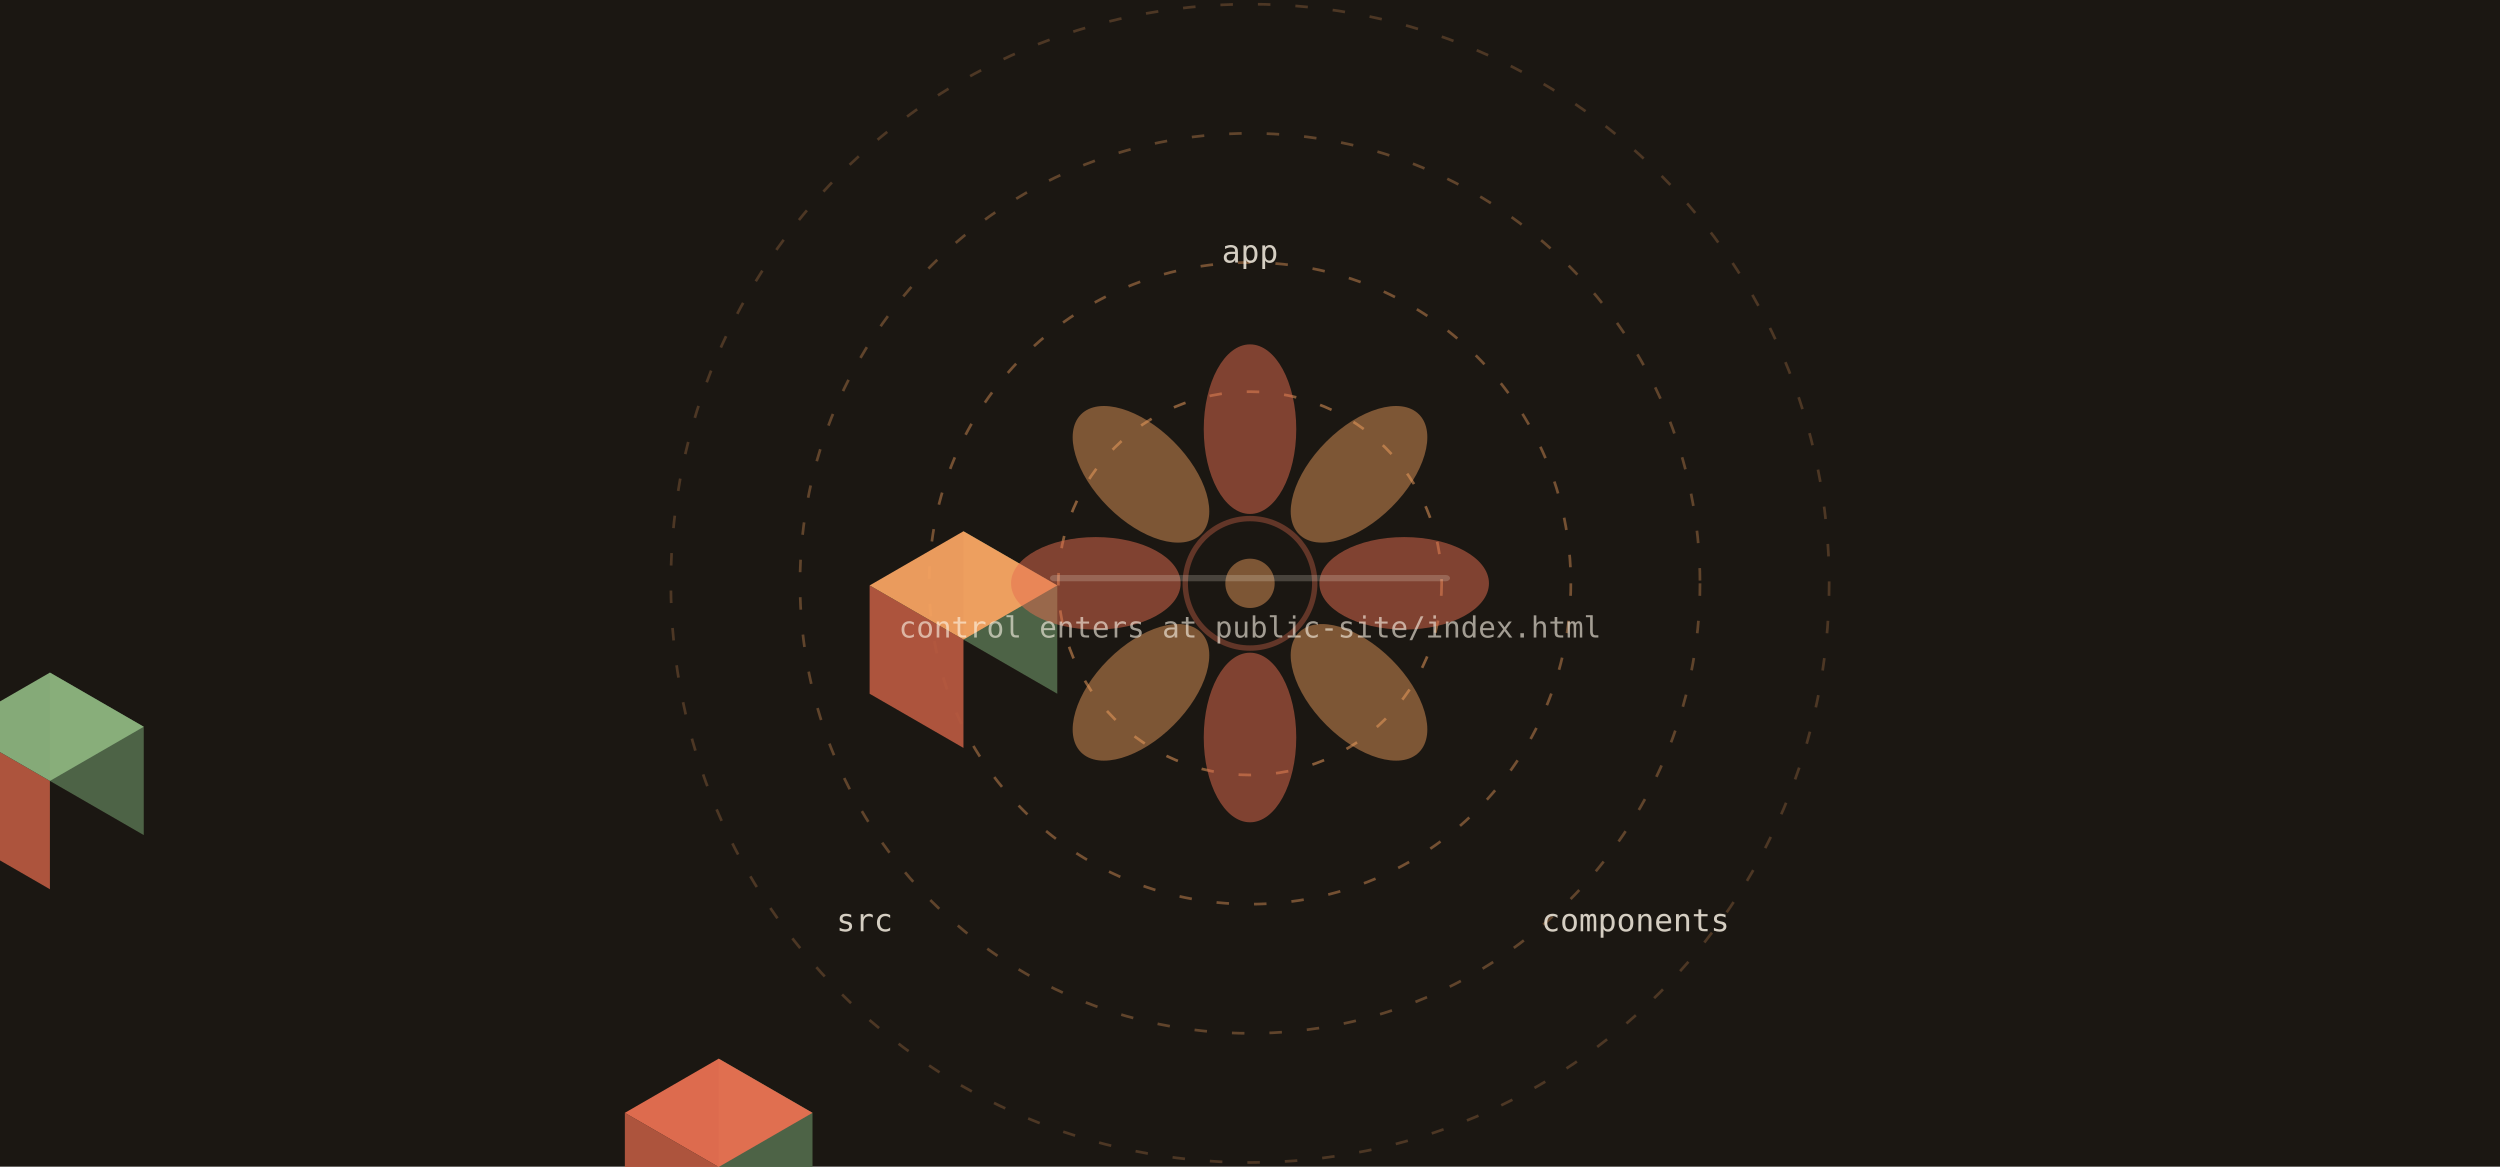
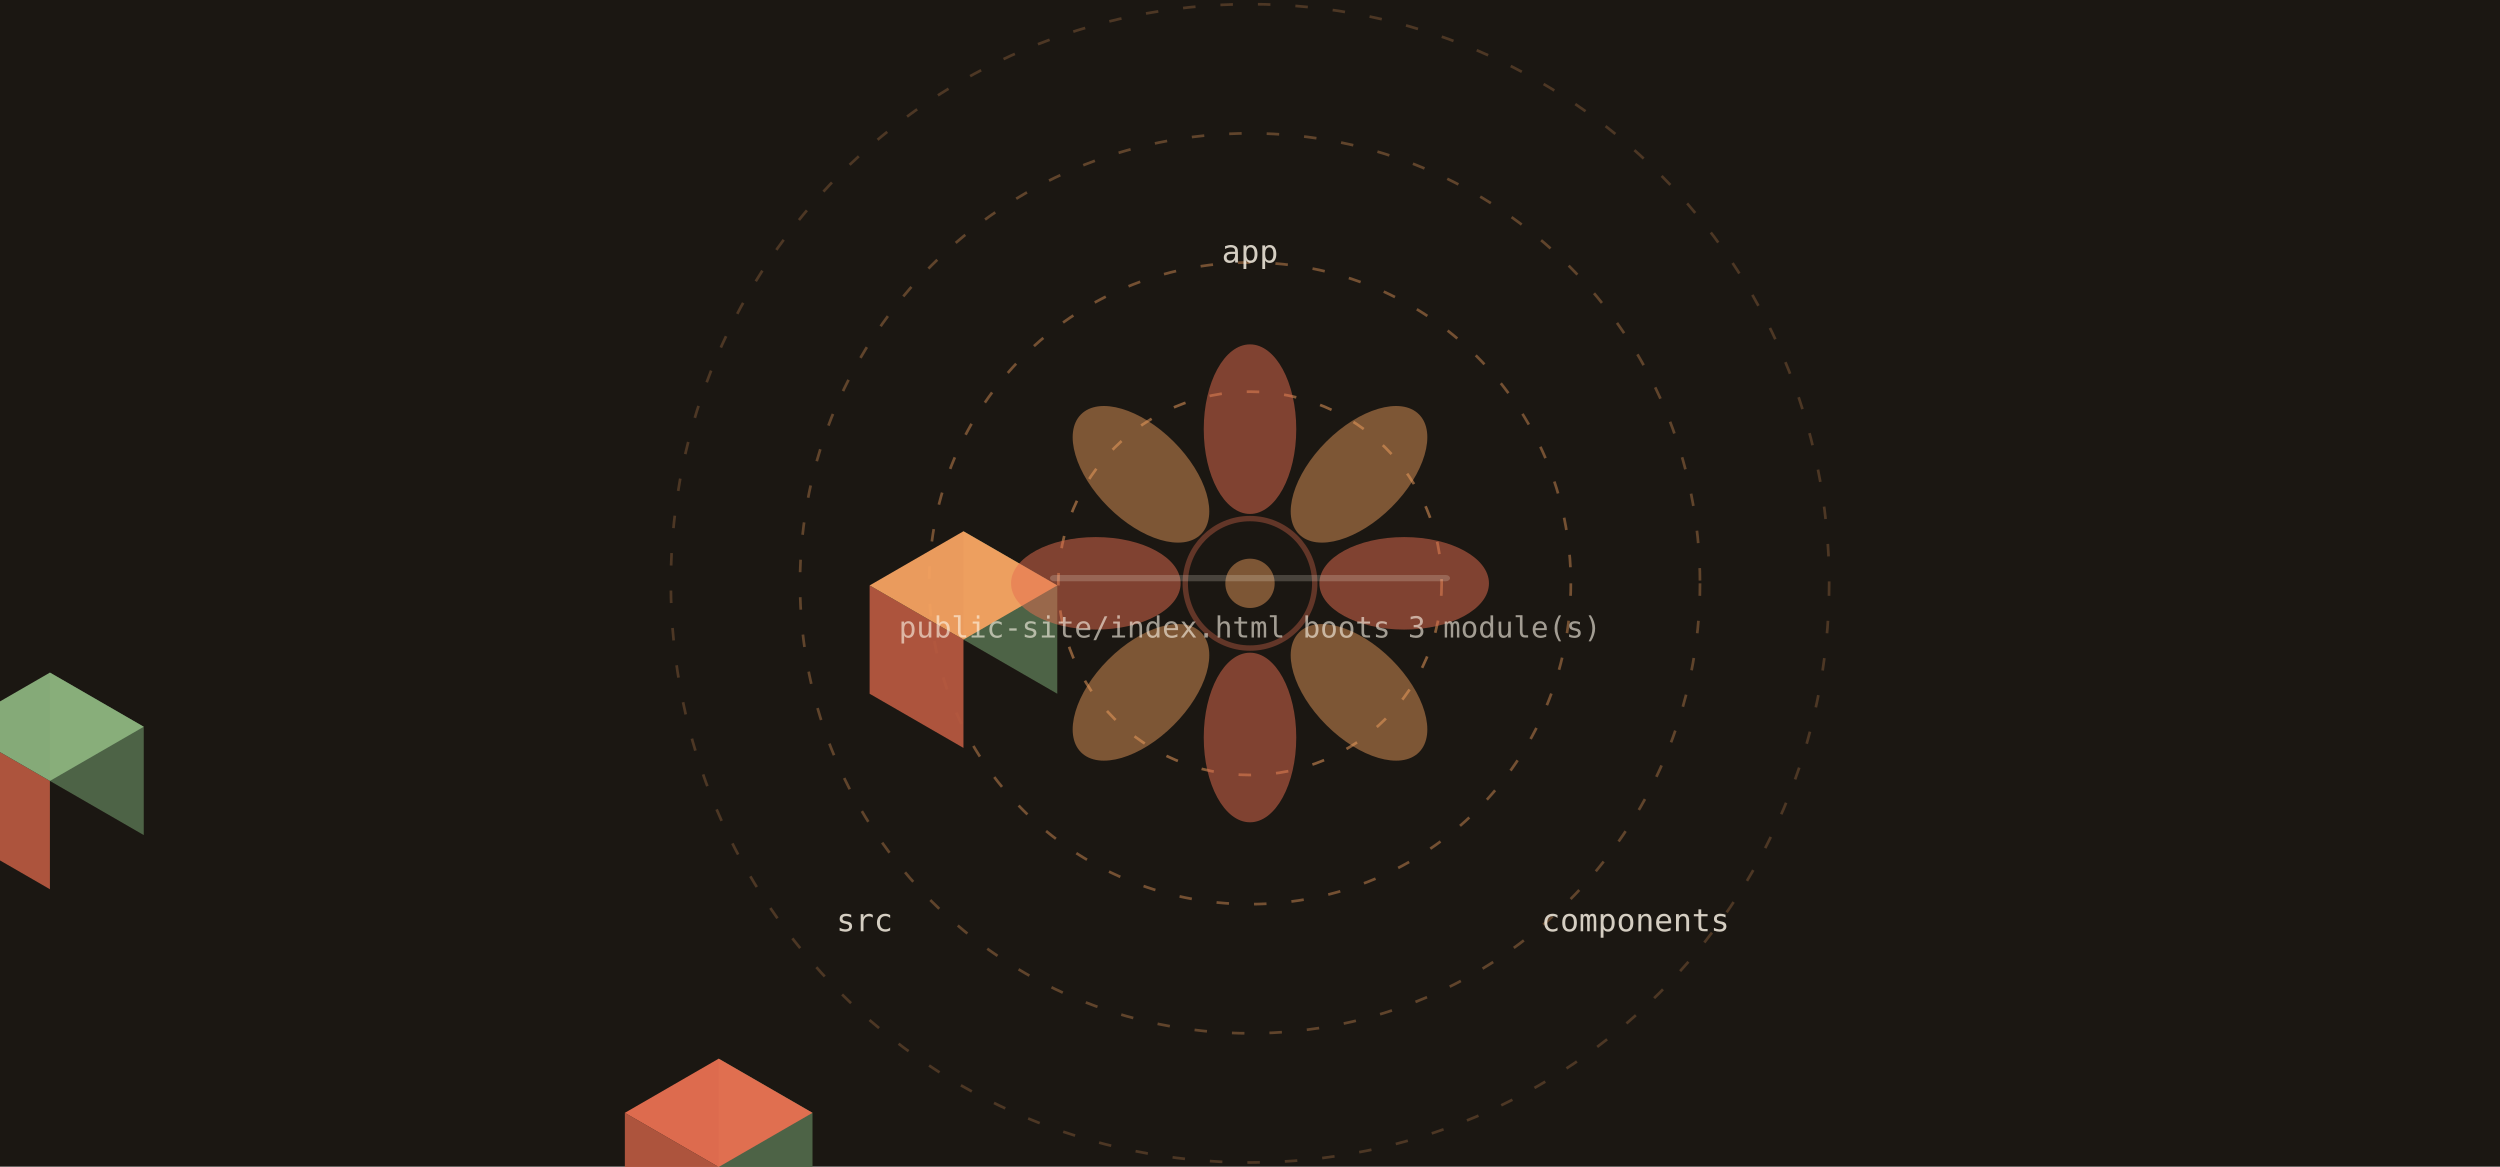
<svg xmlns="http://www.w3.org/2000/svg" viewBox="0 0 1200 560" width="1200" height="560" role="img" aria-label="ForeverLuvd workflow">
  <rect width="1200" height="560" fill="#1b1712" />
  <defs>
    <linearGradient id="gk" x1="0" y1="0" x2="1" y2="1">
      <stop offset="0%" stop-color="#f4a261" />
      <stop offset="100%" stop-color="#e76f51" />
    </linearGradient>
  </defs>
  <circle cx="600.00" cy="280.00" r="92.00" fill="none" stroke="rgba(244,162,97,0.500)" stroke-width="1.30" opacity="1.00" stroke-dasharray="6 12" />
  <circle cx="600.00" cy="280.00" r="154.00" fill="none" stroke="rgba(244,162,97,0.410)" stroke-width="1.30" opacity="1.00" stroke-dasharray="6 12" />
  <circle cx="600.00" cy="280.00" r="216.00" fill="none" stroke="rgba(244,162,97,0.320)" stroke-width="1.30" opacity="1.00" stroke-dasharray="6 12" />
  <circle cx="600.00" cy="280.00" r="278.00" fill="none" stroke="rgba(244,162,97,0.230)" stroke-width="1.30" opacity="1.00" stroke-dasharray="6 12" />
  <polygon points="462.46,307.00 507.49,333.00 507.49,281.00 462.46,255.00" fill="#506748" opacity="0.95" />
  <polygon points="417.42,333.00 462.46,359.00 462.46,307.00 417.42,281.00" fill="#b4573f" opacity="0.95" />
  <polygon points="462.46,255.00 507.49,281.00 462.46,307.00 417.42,281.00" fill="#f4a261" opacity="0.95" />
  <text x="600" y="126" font-family="ui-monospace,Menlo,monospace" font-size="15" fill="rgba(253,246,233,0.820)" text-anchor="middle">app</text>
  <polygon points="344.96,560.16 390.00,586.16 390.00,534.16 344.96,508.16" fill="#506748" opacity="0.95" />
  <polygon points="299.93,586.16 344.96,612.16 344.96,560.16 299.93,534.16" fill="#b4573f" opacity="0.95" />
  <polygon points="344.96,508.16 390.00,534.16 344.96,560.16 299.93,534.16" fill="#e76f51" opacity="0.95" />
  <text x="785" y="447" font-family="ui-monospace,Menlo,monospace" font-size="15" fill="rgba(253,246,233,0.820)" text-anchor="middle">components</text>
  <polygon points="23.96,374.84 69.00,400.84 69.00,348.84 23.96,322.84" fill="#506748" opacity="0.95" />
  <polygon points="-21.07,400.84 23.96,426.84 23.96,374.84 -21.07,348.84" fill="#b4573f" opacity="0.95" />
  <polygon points="23.96,322.84 69.00,348.84 23.96,374.84 -21.07,348.84" fill="#8ab17d" opacity="0.95" />
  <text x="415" y="447" font-family="ui-monospace,Menlo,monospace" font-size="15" fill="rgba(253,246,233,0.820)" text-anchor="middle">src</text>
  <ellipse cx="600.00" cy="206.00" rx="22.20" ry="40.70" fill="rgba(231,111,81,0.500)" opacity="1.00" transform="rotate(0.0 600.00 206.00)" />
  <ellipse cx="652.33" cy="227.67" rx="22.20" ry="40.70" fill="rgba(244,162,97,0.450)" opacity="1.00" transform="rotate(45.0 652.33 227.67)" />
  <ellipse cx="674.00" cy="280.00" rx="22.20" ry="40.70" fill="rgba(231,111,81,0.500)" opacity="1.00" transform="rotate(90.0 674.00 280.00)" />
  <ellipse cx="652.33" cy="332.33" rx="22.20" ry="40.70" fill="rgba(244,162,97,0.450)" opacity="1.00" transform="rotate(135.0 652.33 332.33)" />
  <ellipse cx="600.00" cy="354.00" rx="22.20" ry="40.70" fill="rgba(231,111,81,0.500)" opacity="1.00" transform="rotate(180.0 600.00 354.00)" />
  <ellipse cx="547.67" cy="332.33" rx="22.20" ry="40.70" fill="rgba(244,162,97,0.450)" opacity="1.00" transform="rotate(225.0 547.67 332.33)" />
  <ellipse cx="526.00" cy="280.00" rx="22.20" ry="40.70" fill="rgba(231,111,81,0.500)" opacity="1.00" transform="rotate(270.0 526.00 280.00)" />
  <ellipse cx="547.67" cy="227.67" rx="22.20" ry="40.70" fill="rgba(244,162,97,0.450)" opacity="1.00" transform="rotate(315.0 547.67 227.67)" />
  <circle cx="600.00" cy="280.00" r="31.08" fill="none" stroke="rgba(231,111,81,0.500)" stroke-width="2.59" opacity="0.70" />
  <circle cx="600.00" cy="280.00" r="11.84" fill="rgba(244,162,97,0.450)" opacity="1.00" />
  <rect x="504.00" y="276.00" width="192.00" height="3.00" rx="2.00" fill="rgba(253,246,233,0.200)" opacity="1.00" />
-   <text x="600" y="306" font-family="ui-monospace,Menlo,monospace" font-size="14" fill="rgba(253,246,233,0.600)" text-anchor="middle">control enters at public-site/index.html</text>
+   <text x="600" y="306" font-family="ui-monospace,Menlo,monospace" font-size="14" fill="rgba(253,246,233,0.600)" text-anchor="middle">public-site/index.html boots 3 module(s)</text>
</svg>
